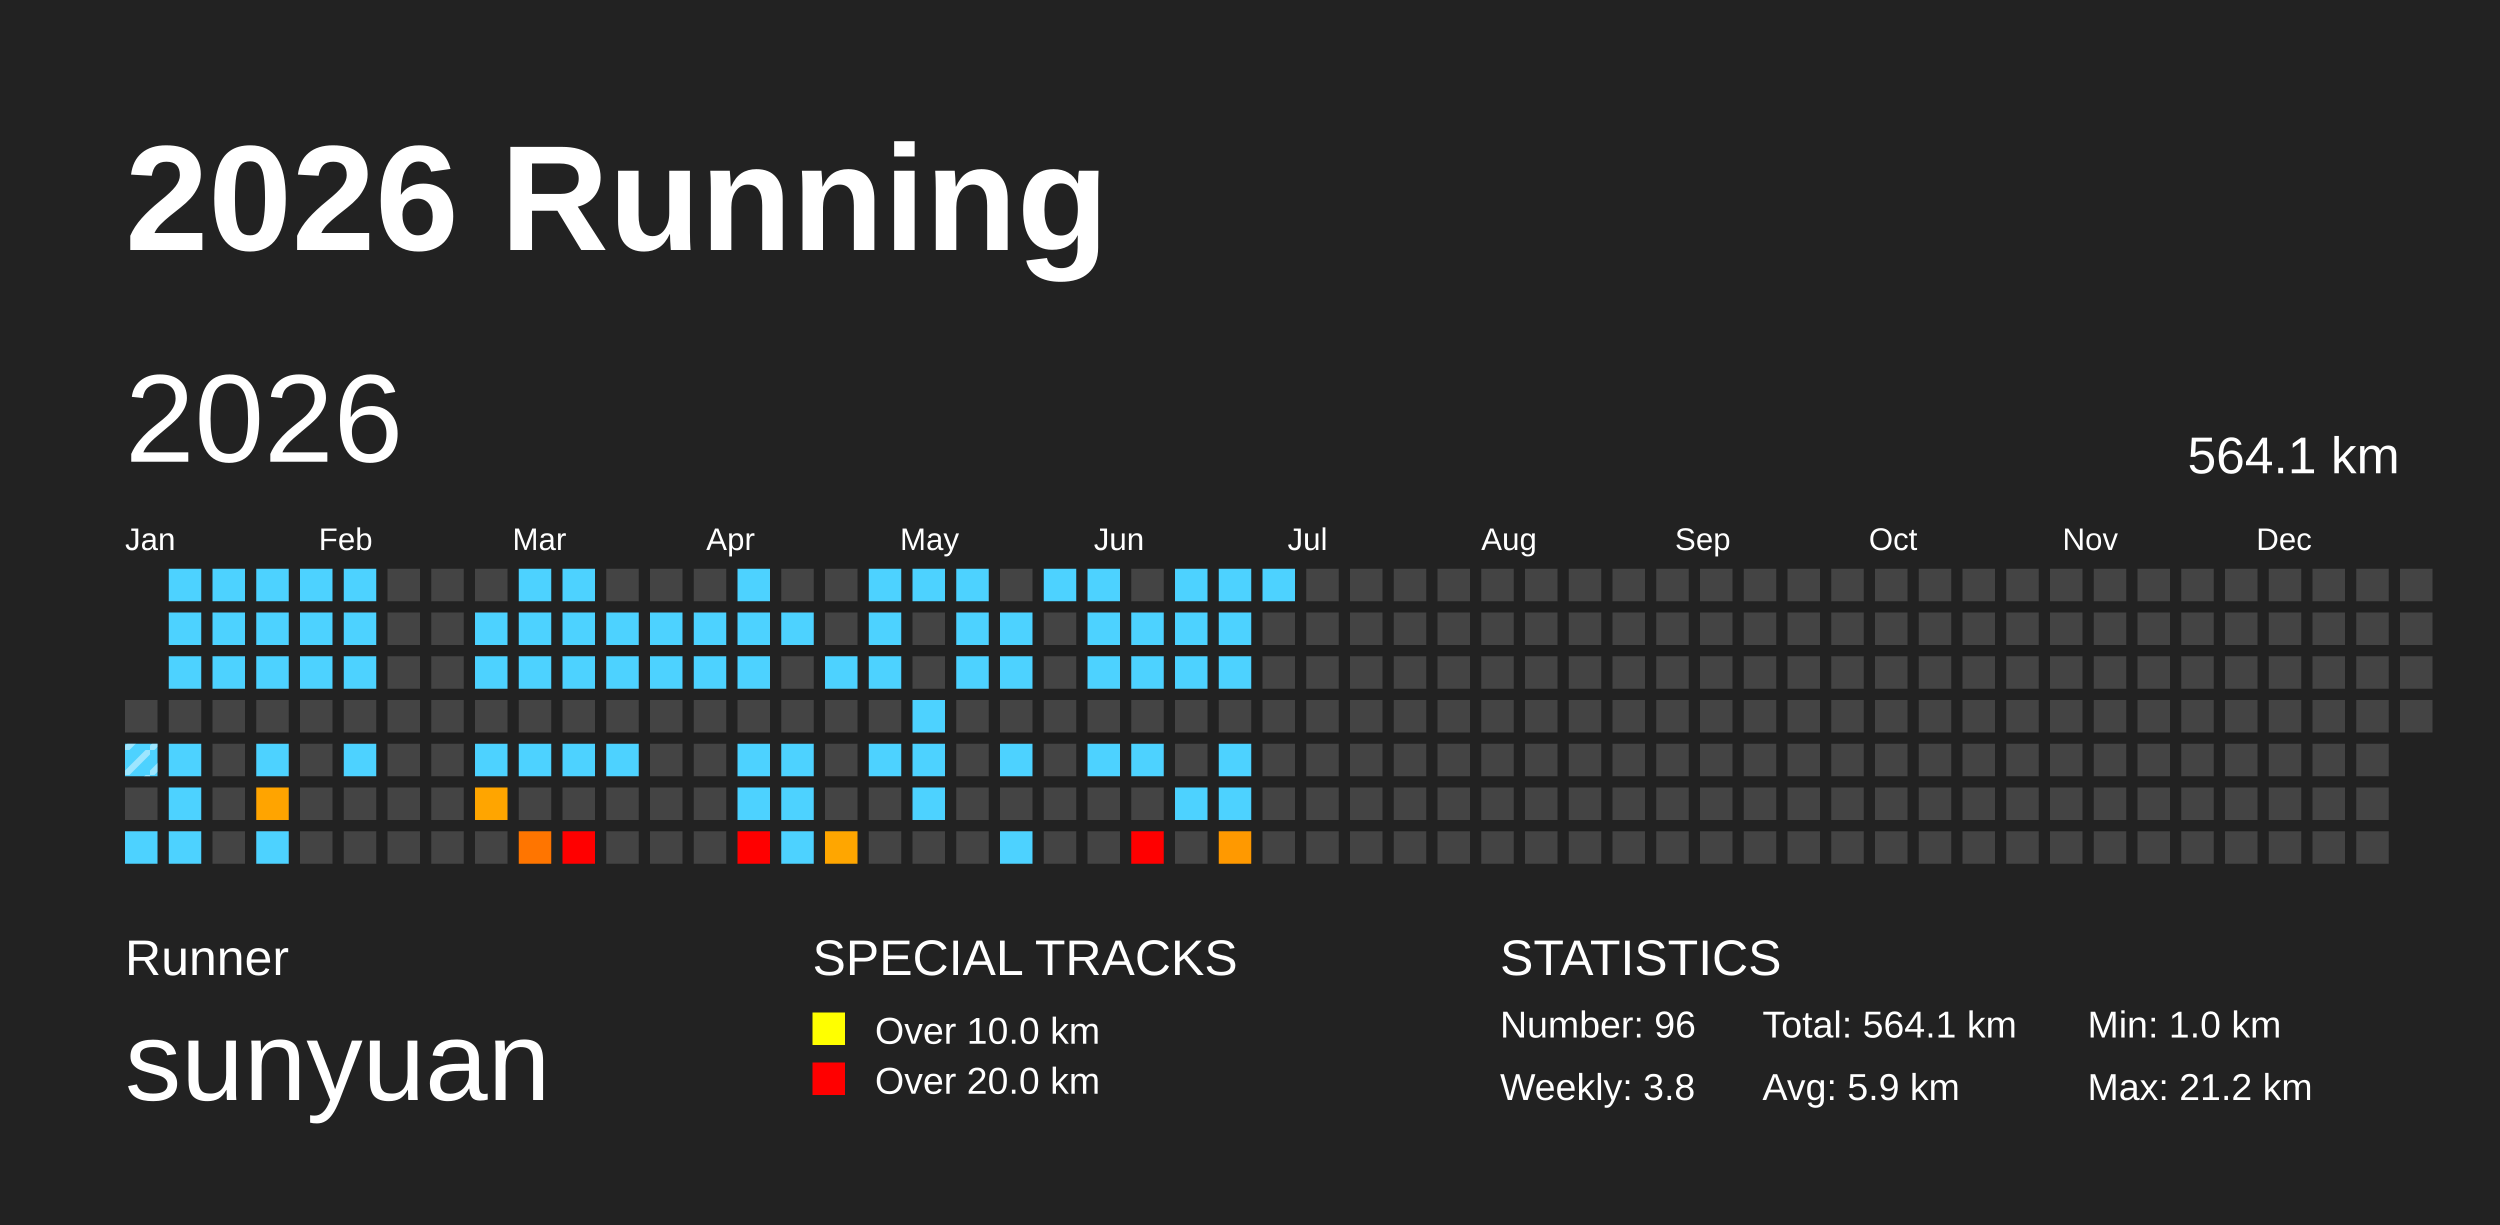
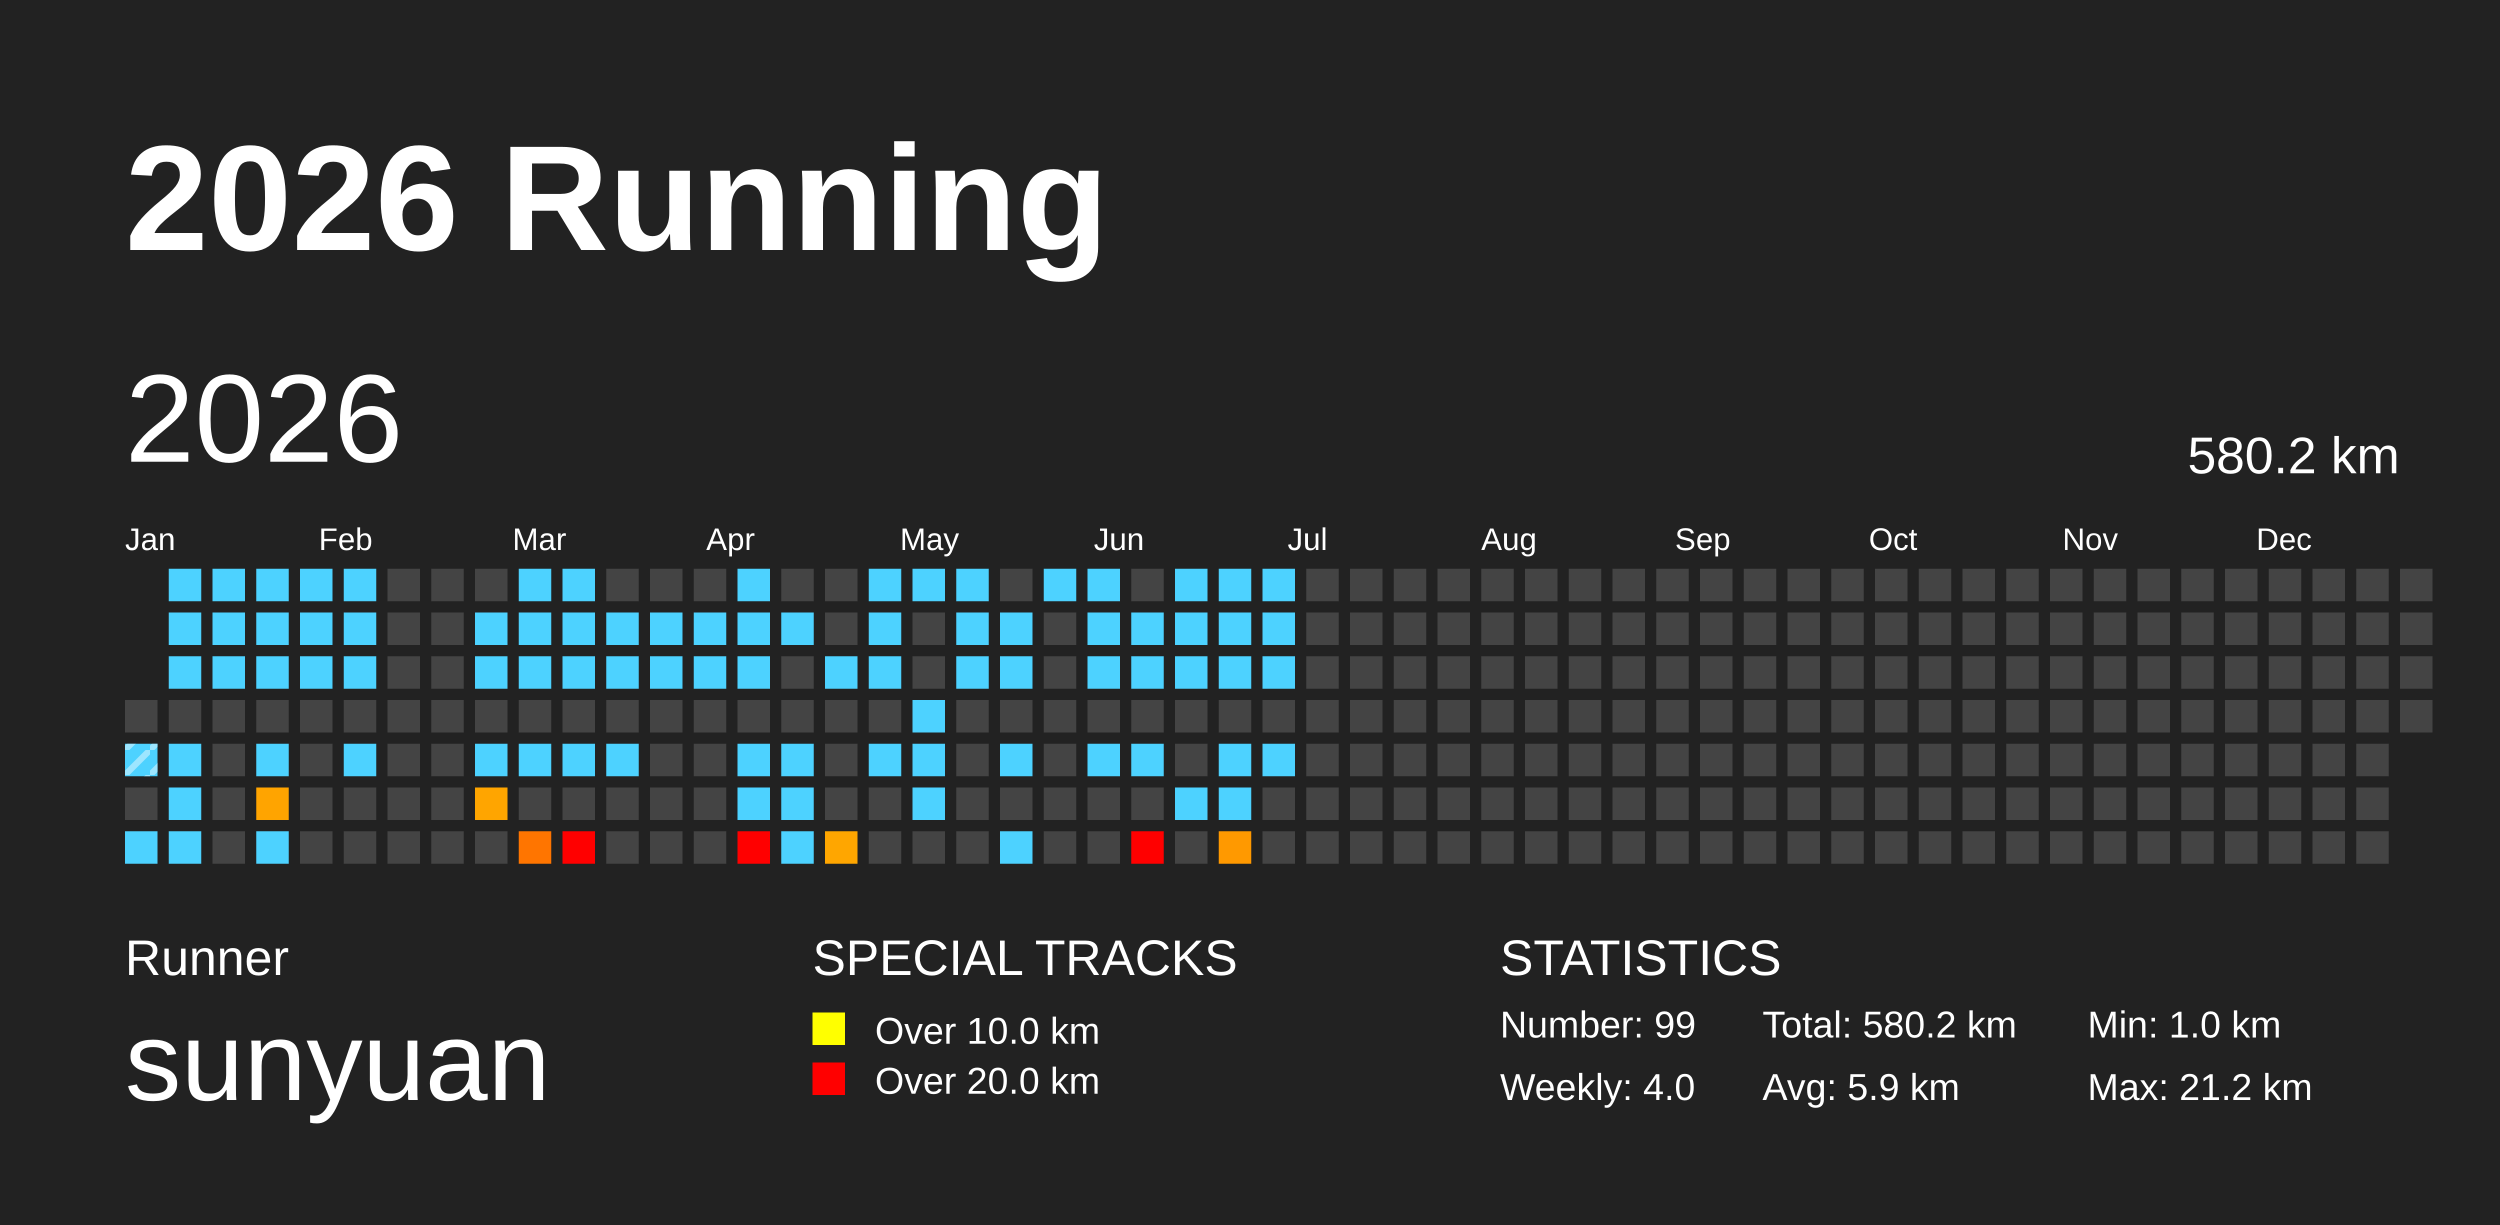
<svg xmlns="http://www.w3.org/2000/svg" baseProfile="full" height="98mm" version="1.1" viewBox="0,0,200,98" width="200mm">
  <defs>
    <pattern height="2" id="indoor-stripe" patternUnits="userSpaceOnUse" width="2">
      <line stroke="white" stroke-opacity="0.45" stroke-width="0.5" x1="0" x2="2" y1="2" y2="0" />
    </pattern>
  </defs>
  <rect fill="#222222" height="98" width="200" x="0" y="0" />
  <text fill="#FFFFFF" style="font-size:12px; font-family:Arial; font-weight:bold;" x="10" y="20">2026 Running</text>
  <text fill="#FFFFFF" style="font-size:4px; font-family:Arial" x="10" y="78">Runner</text>
  <text fill="#FFFFFF" style="font-size:9px; font-family:Arial" x="10" y="88">sunyuan</text>
  <text fill="#FFFFFF" style="font-size:4px; font-family:Arial" x="65" y="78">SPECIAL TRACKS</text>
  <rect fill="yellow" height="2.6" width="2.6" x="65" y="81" />
  <text fill="#FFFFFF" style="font-size:3px; font-family:Arial" x="70" y="83.5">Over 10.0 km</text>
  <rect fill="red" height="2.6" width="2.6" x="65" y="85" />
  <text fill="#FFFFFF" style="font-size:3px; font-family:Arial" x="70" y="87.5">Over 20.0 km</text>
  <text fill="#FFFFFF" style="font-size:4px; font-family:Arial" x="120" y="78">STATISTICS</text>
-   <text fill="#FFFFFF" style="font-size:3px; font-family:Arial" x="120" y="83">Number: 96</text>
-   <text fill="#FFFFFF" style="font-size:3px; font-family:Arial" x="120" y="88">Weekly: 3.8</text>
-   <text fill="#FFFFFF" style="font-size:3px; font-family:Arial" x="141" y="83">Total: 564.1 km</text>
+   <text fill="#FFFFFF" style="font-size:3px; font-family:Arial" x="120" y="83">Number: 99</text>
+   <text fill="#FFFFFF" style="font-size:3px; font-family:Arial" x="120" y="88">Weekly: 4.0</text>
+   <text fill="#FFFFFF" style="font-size:3px; font-family:Arial" x="141" y="83">Total: 580.2 km</text>
  <text fill="#FFFFFF" style="font-size:3px; font-family:Arial" x="141" y="88">Avg: 5.9 km</text>
  <text fill="#FFFFFF" style="font-size:3px; font-family:Arial" x="167" y="83">Min: 1.0 km</text>
  <text fill="#FFFFFF" style="font-size:3px; font-family:Arial" x="167" y="88">Max: 21.2 km</text>
  <text dominant-baseline="hanging" fill="#FFFFFF" style="font-size:10.0px; font-family:Arial;" x="10" y="30">2026</text>
-   <text dominant-baseline="hanging" fill="#FFFFFF" style="font-size:4.125px; font-family:Arial;" x="175" y="35">564.1 km</text>
+   <text dominant-baseline="hanging" fill="#FFFFFF" style="font-size:4.125px; font-family:Arial;" x="175" y="35">580.2 km</text>
  <text fill="#FFFFFF" style="font-size:2.5px; font-family:Arial" x="10.0" y="44">Jan</text>
  <text fill="#FFFFFF" style="font-size:2.5px; font-family:Arial" x="25.5" y="44">Feb</text>
  <text fill="#FFFFFF" style="font-size:2.5px; font-family:Arial" x="41.0" y="44">Mar</text>
  <text fill="#FFFFFF" style="font-size:2.5px; font-family:Arial" x="56.5" y="44">Apr</text>
  <text fill="#FFFFFF" style="font-size:2.5px; font-family:Arial" x="72.0" y="44">May</text>
  <text fill="#FFFFFF" style="font-size:2.5px; font-family:Arial" x="87.5" y="44">Jun</text>
  <text fill="#FFFFFF" style="font-size:2.5px; font-family:Arial" x="103.0" y="44">Jul</text>
  <text fill="#FFFFFF" style="font-size:2.5px; font-family:Arial" x="118.5" y="44">Aug</text>
  <text fill="#FFFFFF" style="font-size:2.5px; font-family:Arial" x="134.0" y="44">Sep</text>
  <text fill="#FFFFFF" style="font-size:2.5px; font-family:Arial" x="149.5" y="44">Oct</text>
  <text fill="#FFFFFF" style="font-size:2.5px; font-family:Arial" x="165.0" y="44">Nov</text>
  <text fill="#FFFFFF" style="font-size:2.5px; font-family:Arial" x="180.5" y="44">Dec</text>
  <rect fill="#444444" height="2.6" width="2.6" x="10.0" y="56.0" />
  <rect fill="#4dd2ff" height="2.6" width="2.6" x="10.0" y="59.5" />
  <rect fill="url(#indoor-stripe)" height="2.6" style="pointer-events: none;" width="2.6" x="10.0" y="59.5" />
  <rect fill="#444444" height="2.6" width="2.6" x="10.0" y="63.0" />
  <rect fill="#4dd2ff" height="2.6" width="2.6" x="10.0" y="66.5" />
  <rect fill="#4dd2ff" height="2.6" width="2.6" x="13.5" y="45.5" />
  <rect fill="#4dd2ff" height="2.6" width="2.6" x="13.5" y="49.0" />
  <rect fill="#4dd2ff" height="2.6" width="2.6" x="13.5" y="52.5" />
  <rect fill="#444444" height="2.6" width="2.6" x="13.5" y="56.0" />
  <rect fill="#4dd2ff" height="2.6" width="2.6" x="13.5" y="59.5" />
  <rect fill="#4dd2ff" height="2.6" width="2.6" x="13.5" y="63.0" />
  <rect fill="#4dd2ff" height="2.6" width="2.6" x="13.5" y="66.5" />
  <rect fill="#4dd2ff" height="2.6" width="2.6" x="17.0" y="45.5" />
  <rect fill="#4dd2ff" height="2.6" width="2.6" x="17.0" y="49.0" />
  <rect fill="#4dd2ff" height="2.6" width="2.6" x="17.0" y="52.5" />
  <rect fill="#444444" height="2.6" width="2.6" x="17.0" y="56.0" />
  <rect fill="#444444" height="2.6" width="2.6" x="17.0" y="59.5" />
  <rect fill="#444444" height="2.6" width="2.6" x="17.0" y="63.0" />
  <rect fill="#444444" height="2.6" width="2.6" x="17.0" y="66.5" />
  <rect fill="#4dd2ff" height="2.6" width="2.6" x="20.5" y="45.5" />
  <rect fill="#4dd2ff" height="2.6" width="2.6" x="20.5" y="49.0" />
  <rect fill="#4dd2ff" height="2.6" width="2.6" x="20.5" y="52.5" />
  <rect fill="#444444" height="2.6" width="2.6" x="20.5" y="56.0" />
  <rect fill="#4dd2ff" height="2.6" width="2.6" x="20.5" y="59.5" />
  <rect fill="#ffa400" height="2.6" width="2.6" x="20.5" y="63.0" />
  <rect fill="#4dd2ff" height="2.6" width="2.6" x="20.5" y="66.5" />
  <rect fill="#4dd2ff" height="2.6" width="2.6" x="24.0" y="45.5" />
  <rect fill="#4dd2ff" height="2.6" width="2.6" x="24.0" y="49.0" />
  <rect fill="#4dd2ff" height="2.6" width="2.6" x="24.0" y="52.5" />
  <rect fill="#444444" height="2.6" width="2.6" x="24.0" y="56.0" />
  <rect fill="#444444" height="2.6" width="2.6" x="24.0" y="59.5" />
  <rect fill="#444444" height="2.6" width="2.6" x="24.0" y="63.0" />
  <rect fill="#444444" height="2.6" width="2.6" x="24.0" y="66.5" />
  <rect fill="#4dd2ff" height="2.6" width="2.6" x="27.5" y="45.5" />
  <rect fill="#4dd2ff" height="2.6" width="2.6" x="27.5" y="49.0" />
  <rect fill="#4dd2ff" height="2.6" width="2.6" x="27.5" y="52.5" />
  <rect fill="#444444" height="2.6" width="2.6" x="27.5" y="56.0" />
  <rect fill="#4dd2ff" height="2.6" width="2.6" x="27.5" y="59.5" />
  <rect fill="#444444" height="2.6" width="2.6" x="27.5" y="63.0" />
  <rect fill="#444444" height="2.6" width="2.6" x="27.5" y="66.5" />
  <rect fill="#444444" height="2.6" width="2.6" x="31.0" y="45.5" />
  <rect fill="#444444" height="2.6" width="2.6" x="31.0" y="49.0" />
  <rect fill="#444444" height="2.6" width="2.6" x="31.0" y="52.5" />
  <rect fill="#444444" height="2.6" width="2.6" x="31.0" y="56.0" />
  <rect fill="#444444" height="2.6" width="2.6" x="31.0" y="59.5" />
  <rect fill="#444444" height="2.6" width="2.6" x="31.0" y="63.0" />
  <rect fill="#444444" height="2.6" width="2.6" x="31.0" y="66.5" />
  <rect fill="#444444" height="2.6" width="2.6" x="34.5" y="45.5" />
  <rect fill="#444444" height="2.6" width="2.6" x="34.5" y="49.0" />
  <rect fill="#444444" height="2.6" width="2.6" x="34.5" y="52.5" />
  <rect fill="#444444" height="2.6" width="2.6" x="34.5" y="56.0" />
  <rect fill="#444444" height="2.6" width="2.6" x="34.5" y="59.5" />
  <rect fill="#444444" height="2.6" width="2.6" x="34.5" y="63.0" />
  <rect fill="#444444" height="2.6" width="2.6" x="34.5" y="66.5" />
  <rect fill="#444444" height="2.6" width="2.6" x="38.0" y="45.5" />
  <rect fill="#4dd2ff" height="2.6" width="2.6" x="38.0" y="49.0" />
  <rect fill="#4dd2ff" height="2.6" width="2.6" x="38.0" y="52.5" />
  <rect fill="#444444" height="2.6" width="2.6" x="38.0" y="56.0" />
  <rect fill="#4dd2ff" height="2.6" width="2.6" x="38.0" y="59.5" />
  <rect fill="#ffa500" height="2.6" width="2.6" x="38.0" y="63.0" />
  <rect fill="#444444" height="2.6" width="2.6" x="38.0" y="66.5" />
  <rect fill="#4dd2ff" height="2.6" width="2.6" x="41.5" y="45.5" />
  <rect fill="#4dd2ff" height="2.6" width="2.6" x="41.5" y="49.0" />
  <rect fill="#4dd2ff" height="2.6" width="2.6" x="41.5" y="52.5" />
  <rect fill="#444444" height="2.6" width="2.6" x="41.5" y="56.0" />
  <rect fill="#4dd2ff" height="2.6" width="2.6" x="41.5" y="59.5" />
  <rect fill="#444444" height="2.6" width="2.6" x="41.5" y="63.0" />
  <rect fill="#ff7500" height="2.6" width="2.6" x="41.5" y="66.5" />
  <rect fill="#4dd2ff" height="2.6" width="2.6" x="45.0" y="45.5" />
  <rect fill="#4dd2ff" height="2.6" width="2.6" x="45.0" y="49.0" />
  <rect fill="#4dd2ff" height="2.6" width="2.6" x="45.0" y="52.5" />
  <rect fill="#444444" height="2.6" width="2.6" x="45.0" y="56.0" />
  <rect fill="#4dd2ff" height="2.6" width="2.6" x="45.0" y="59.5" />
  <rect fill="#444444" height="2.6" width="2.6" x="45.0" y="63.0" />
  <rect fill="red" height="2.6" width="2.6" x="45.0" y="66.5" />
  <rect fill="#444444" height="2.6" width="2.6" x="48.5" y="45.5" />
  <rect fill="#4dd2ff" height="2.6" width="2.6" x="48.5" y="49.0" />
  <rect fill="#4dd2ff" height="2.6" width="2.6" x="48.5" y="52.5" />
  <rect fill="#444444" height="2.6" width="2.6" x="48.5" y="56.0" />
  <rect fill="#4dd2ff" height="2.6" width="2.6" x="48.5" y="59.5" />
  <rect fill="#444444" height="2.6" width="2.6" x="48.5" y="63.0" />
  <rect fill="#444444" height="2.6" width="2.6" x="48.5" y="66.5" />
  <rect fill="#444444" height="2.6" width="2.6" x="52.0" y="45.5" />
  <rect fill="#4dd2ff" height="2.6" width="2.6" x="52.0" y="49.0" />
  <rect fill="#4dd2ff" height="2.6" width="2.6" x="52.0" y="52.5" />
  <rect fill="#444444" height="2.6" width="2.6" x="52.0" y="56.0" />
  <rect fill="#444444" height="2.6" width="2.6" x="52.0" y="59.5" />
  <rect fill="#444444" height="2.6" width="2.6" x="52.0" y="63.0" />
  <rect fill="#444444" height="2.6" width="2.6" x="52.0" y="66.5" />
  <rect fill="#444444" height="2.6" width="2.6" x="55.5" y="45.5" />
  <rect fill="#4dd2ff" height="2.6" width="2.6" x="55.5" y="49.0" />
  <rect fill="#4dd2ff" height="2.6" width="2.6" x="55.5" y="52.5" />
  <rect fill="#444444" height="2.6" width="2.6" x="55.5" y="56.0" />
  <rect fill="#444444" height="2.6" width="2.6" x="55.5" y="59.5" />
  <rect fill="#444444" height="2.6" width="2.6" x="55.5" y="63.0" />
  <rect fill="#444444" height="2.6" width="2.6" x="55.5" y="66.5" />
  <rect fill="#4dd2ff" height="2.6" width="2.6" x="59.0" y="45.5" />
  <rect fill="#4dd2ff" height="2.6" width="2.6" x="59.0" y="49.0" />
  <rect fill="#4dd2ff" height="2.6" width="2.6" x="59.0" y="52.5" />
  <rect fill="#444444" height="2.6" width="2.6" x="59.0" y="56.0" />
  <rect fill="#4dd2ff" height="2.6" width="2.6" x="59.0" y="59.5" />
  <rect fill="#4dd2ff" height="2.6" width="2.6" x="59.0" y="63.0" />
  <rect fill="red" height="2.6" width="2.6" x="59.0" y="66.5" />
  <rect fill="#444444" height="2.6" width="2.6" x="62.5" y="45.5" />
  <rect fill="#4dd2ff" height="2.6" width="2.6" x="62.5" y="49.0" />
  <rect fill="#444444" height="2.6" width="2.6" x="62.5" y="52.5" />
  <rect fill="#444444" height="2.6" width="2.6" x="62.5" y="56.0" />
  <rect fill="#4dd2ff" height="2.6" width="2.6" x="62.5" y="59.5" />
  <rect fill="#4dd2ff" height="2.6" width="2.6" x="62.5" y="63.0" />
  <rect fill="#4dd2ff" height="2.6" width="2.6" x="62.5" y="66.5" />
  <rect fill="#444444" height="2.6" width="2.6" x="66.0" y="45.5" />
  <rect fill="#444444" height="2.6" width="2.6" x="66.0" y="49.0" />
  <rect fill="#4dd2ff" height="2.6" width="2.6" x="66.0" y="52.5" />
  <rect fill="#444444" height="2.6" width="2.6" x="66.0" y="56.0" />
  <rect fill="#444444" height="2.6" width="2.6" x="66.0" y="59.5" />
  <rect fill="#444444" height="2.6" width="2.6" x="66.0" y="63.0" />
  <rect fill="#ffa600" height="2.6" width="2.6" x="66.0" y="66.5" />
  <rect fill="#4dd2ff" height="2.6" width="2.6" x="69.5" y="45.5" />
  <rect fill="#4dd2ff" height="2.6" width="2.6" x="69.5" y="49.0" />
  <rect fill="#4dd2ff" height="2.6" width="2.6" x="69.5" y="52.5" />
  <rect fill="#444444" height="2.6" width="2.6" x="69.5" y="56.0" />
  <rect fill="#4dd2ff" height="2.6" width="2.6" x="69.5" y="59.5" />
  <rect fill="#444444" height="2.6" width="2.6" x="69.5" y="63.0" />
  <rect fill="#444444" height="2.6" width="2.6" x="69.5" y="66.5" />
  <rect fill="#4dd2ff" height="2.6" width="2.6" x="73.0" y="45.5" />
  <rect fill="#444444" height="2.6" width="2.6" x="73.0" y="49.0" />
  <rect fill="#444444" height="2.6" width="2.6" x="73.0" y="52.5" />
  <rect fill="#4dd2ff" height="2.6" width="2.6" x="73.0" y="56.0" />
  <rect fill="#4dd2ff" height="2.6" width="2.6" x="73.0" y="59.5" />
  <rect fill="#4dd2ff" height="2.6" width="2.6" x="73.0" y="63.0" />
  <rect fill="#444444" height="2.6" width="2.6" x="73.0" y="66.5" />
  <rect fill="#4dd2ff" height="2.6" width="2.6" x="76.5" y="45.5" />
  <rect fill="#4dd2ff" height="2.6" width="2.6" x="76.5" y="49.0" />
  <rect fill="#4dd2ff" height="2.6" width="2.6" x="76.5" y="52.5" />
  <rect fill="#444444" height="2.6" width="2.6" x="76.5" y="56.0" />
  <rect fill="#444444" height="2.6" width="2.6" x="76.5" y="59.5" />
  <rect fill="#444444" height="2.6" width="2.6" x="76.5" y="63.0" />
  <rect fill="#444444" height="2.6" width="2.6" x="76.5" y="66.5" />
  <rect fill="#444444" height="2.6" width="2.6" x="80.0" y="45.5" />
  <rect fill="#4dd2ff" height="2.6" width="2.6" x="80.0" y="49.0" />
  <rect fill="#4dd2ff" height="2.6" width="2.6" x="80.0" y="52.5" />
  <rect fill="#444444" height="2.6" width="2.6" x="80.0" y="56.0" />
  <rect fill="#4dd2ff" height="2.6" width="2.6" x="80.0" y="59.5" />
  <rect fill="#444444" height="2.6" width="2.6" x="80.0" y="63.0" />
  <rect fill="#4dd2ff" height="2.6" width="2.6" x="80.0" y="66.5" />
  <rect fill="#4dd2ff" height="2.6" width="2.6" x="83.5" y="45.5" />
  <rect fill="#444444" height="2.6" width="2.6" x="83.5" y="49.0" />
  <rect fill="#444444" height="2.6" width="2.6" x="83.5" y="52.5" />
  <rect fill="#444444" height="2.6" width="2.6" x="83.5" y="56.0" />
  <rect fill="#444444" height="2.6" width="2.6" x="83.5" y="59.5" />
  <rect fill="#444444" height="2.6" width="2.6" x="83.5" y="63.0" />
  <rect fill="#444444" height="2.6" width="2.6" x="83.5" y="66.5" />
  <rect fill="#4dd2ff" height="2.6" width="2.6" x="87.0" y="45.5" />
  <rect fill="#4dd2ff" height="2.6" width="2.6" x="87.0" y="49.0" />
  <rect fill="#4dd2ff" height="2.6" width="2.6" x="87.0" y="52.5" />
  <rect fill="#444444" height="2.6" width="2.6" x="87.0" y="56.0" />
  <rect fill="#4dd2ff" height="2.6" width="2.6" x="87.0" y="59.5" />
  <rect fill="#444444" height="2.6" width="2.6" x="87.0" y="63.0" />
  <rect fill="#444444" height="2.6" width="2.6" x="87.0" y="66.5" />
  <rect fill="#444444" height="2.6" width="2.6" x="90.5" y="45.5" />
  <rect fill="#4dd2ff" height="2.6" width="2.6" x="90.5" y="49.0" />
  <rect fill="#4dd2ff" height="2.6" width="2.6" x="90.5" y="52.5" />
  <rect fill="#444444" height="2.6" width="2.6" x="90.5" y="56.0" />
  <rect fill="#4dd2ff" height="2.6" width="2.6" x="90.5" y="59.5" />
  <rect fill="#444444" height="2.6" width="2.6" x="90.5" y="63.0" />
  <rect fill="red" height="2.6" width="2.6" x="90.5" y="66.5" />
  <rect fill="#4dd2ff" height="2.6" width="2.6" x="94.0" y="45.5" />
  <rect fill="#4dd2ff" height="2.6" width="2.6" x="94.0" y="49.0" />
  <rect fill="#4dd2ff" height="2.6" width="2.6" x="94.0" y="52.5" />
  <rect fill="#444444" height="2.6" width="2.6" x="94.0" y="56.0" />
  <rect fill="#444444" height="2.6" width="2.6" x="94.0" y="59.5" />
  <rect fill="#4dd2ff" height="2.6" width="2.6" x="94.0" y="63.0" />
  <rect fill="#444444" height="2.6" width="2.6" x="94.0" y="66.5" />
  <rect fill="#4dd2ff" height="2.6" width="2.6" x="97.5" y="45.5" />
  <rect fill="#4dd2ff" height="2.6" width="2.6" x="97.5" y="49.0" />
  <rect fill="#4dd2ff" height="2.6" width="2.6" x="97.5" y="52.5" />
  <rect fill="#444444" height="2.6" width="2.6" x="97.5" y="56.0" />
  <rect fill="#4dd2ff" height="2.6" width="2.6" x="97.5" y="59.5" />
  <rect fill="#4dd2ff" height="2.6" width="2.6" x="97.5" y="63.0" />
  <rect fill="#ff9900" height="2.6" width="2.6" x="97.5" y="66.5" />
  <rect fill="#4dd2ff" height="2.6" width="2.6" x="101.0" y="45.5" />
-   <rect fill="#444444" height="2.6" width="2.6" x="101.0" y="49.0" />
-   <rect fill="#444444" height="2.6" width="2.6" x="101.0" y="52.5" />
+   <rect fill="#4dd2ff" height="2.6" width="2.6" x="101.0" y="49.0" />
+   <rect fill="#4dd2ff" height="2.6" width="2.6" x="101.0" y="52.5" />
  <rect fill="#444444" height="2.6" width="2.6" x="101.0" y="56.0" />
-   <rect fill="#444444" height="2.6" width="2.6" x="101.0" y="59.5" />
+   <rect fill="#4dd2ff" height="2.6" width="2.6" x="101.0" y="59.5" />
  <rect fill="#444444" height="2.6" width="2.6" x="101.0" y="63.0" />
  <rect fill="#444444" height="2.6" width="2.6" x="101.0" y="66.5" />
  <rect fill="#444444" height="2.6" width="2.6" x="104.5" y="45.5" />
  <rect fill="#444444" height="2.6" width="2.6" x="104.5" y="49.0" />
  <rect fill="#444444" height="2.6" width="2.6" x="104.5" y="52.5" />
  <rect fill="#444444" height="2.6" width="2.6" x="104.5" y="56.0" />
  <rect fill="#444444" height="2.6" width="2.6" x="104.5" y="59.5" />
  <rect fill="#444444" height="2.6" width="2.6" x="104.5" y="63.0" />
  <rect fill="#444444" height="2.6" width="2.6" x="104.5" y="66.5" />
  <rect fill="#444444" height="2.6" width="2.6" x="108.0" y="45.5" />
  <rect fill="#444444" height="2.6" width="2.6" x="108.0" y="49.0" />
  <rect fill="#444444" height="2.6" width="2.6" x="108.0" y="52.5" />
  <rect fill="#444444" height="2.6" width="2.6" x="108.0" y="56.0" />
  <rect fill="#444444" height="2.6" width="2.6" x="108.0" y="59.5" />
  <rect fill="#444444" height="2.6" width="2.6" x="108.0" y="63.0" />
  <rect fill="#444444" height="2.6" width="2.6" x="108.0" y="66.5" />
  <rect fill="#444444" height="2.6" width="2.6" x="111.5" y="45.5" />
  <rect fill="#444444" height="2.6" width="2.6" x="111.5" y="49.0" />
  <rect fill="#444444" height="2.6" width="2.6" x="111.5" y="52.5" />
  <rect fill="#444444" height="2.6" width="2.6" x="111.5" y="56.0" />
  <rect fill="#444444" height="2.6" width="2.6" x="111.5" y="59.5" />
  <rect fill="#444444" height="2.6" width="2.6" x="111.5" y="63.0" />
  <rect fill="#444444" height="2.6" width="2.6" x="111.5" y="66.5" />
  <rect fill="#444444" height="2.6" width="2.6" x="115.0" y="45.5" />
  <rect fill="#444444" height="2.6" width="2.6" x="115.0" y="49.0" />
  <rect fill="#444444" height="2.6" width="2.6" x="115.0" y="52.5" />
  <rect fill="#444444" height="2.6" width="2.6" x="115.0" y="56.0" />
  <rect fill="#444444" height="2.6" width="2.6" x="115.0" y="59.5" />
  <rect fill="#444444" height="2.6" width="2.6" x="115.0" y="63.0" />
  <rect fill="#444444" height="2.6" width="2.6" x="115.0" y="66.5" />
  <rect fill="#444444" height="2.6" width="2.6" x="118.5" y="45.5" />
  <rect fill="#444444" height="2.6" width="2.6" x="118.5" y="49.0" />
  <rect fill="#444444" height="2.6" width="2.6" x="118.5" y="52.5" />
  <rect fill="#444444" height="2.6" width="2.6" x="118.5" y="56.0" />
  <rect fill="#444444" height="2.6" width="2.6" x="118.5" y="59.5" />
  <rect fill="#444444" height="2.6" width="2.6" x="118.5" y="63.0" />
  <rect fill="#444444" height="2.6" width="2.6" x="118.5" y="66.5" />
  <rect fill="#444444" height="2.6" width="2.6" x="122.0" y="45.5" />
  <rect fill="#444444" height="2.6" width="2.6" x="122.0" y="49.0" />
  <rect fill="#444444" height="2.6" width="2.6" x="122.0" y="52.5" />
  <rect fill="#444444" height="2.6" width="2.6" x="122.0" y="56.0" />
  <rect fill="#444444" height="2.6" width="2.6" x="122.0" y="59.5" />
  <rect fill="#444444" height="2.6" width="2.6" x="122.0" y="63.0" />
  <rect fill="#444444" height="2.6" width="2.6" x="122.0" y="66.5" />
  <rect fill="#444444" height="2.6" width="2.6" x="125.5" y="45.5" />
  <rect fill="#444444" height="2.6" width="2.6" x="125.5" y="49.0" />
  <rect fill="#444444" height="2.6" width="2.6" x="125.5" y="52.5" />
  <rect fill="#444444" height="2.6" width="2.6" x="125.5" y="56.0" />
  <rect fill="#444444" height="2.6" width="2.6" x="125.5" y="59.5" />
  <rect fill="#444444" height="2.6" width="2.6" x="125.5" y="63.0" />
  <rect fill="#444444" height="2.6" width="2.6" x="125.5" y="66.5" />
  <rect fill="#444444" height="2.6" width="2.6" x="129.0" y="45.5" />
  <rect fill="#444444" height="2.6" width="2.6" x="129.0" y="49.0" />
  <rect fill="#444444" height="2.6" width="2.6" x="129.0" y="52.5" />
  <rect fill="#444444" height="2.6" width="2.6" x="129.0" y="56.0" />
  <rect fill="#444444" height="2.6" width="2.6" x="129.0" y="59.5" />
  <rect fill="#444444" height="2.6" width="2.6" x="129.0" y="63.0" />
  <rect fill="#444444" height="2.6" width="2.6" x="129.0" y="66.5" />
  <rect fill="#444444" height="2.6" width="2.6" x="132.5" y="45.5" />
  <rect fill="#444444" height="2.6" width="2.6" x="132.5" y="49.0" />
  <rect fill="#444444" height="2.6" width="2.6" x="132.5" y="52.5" />
  <rect fill="#444444" height="2.6" width="2.6" x="132.5" y="56.0" />
  <rect fill="#444444" height="2.6" width="2.6" x="132.5" y="59.5" />
  <rect fill="#444444" height="2.6" width="2.6" x="132.5" y="63.0" />
  <rect fill="#444444" height="2.6" width="2.6" x="132.5" y="66.5" />
  <rect fill="#444444" height="2.6" width="2.6" x="136.0" y="45.5" />
  <rect fill="#444444" height="2.6" width="2.6" x="136.0" y="49.0" />
  <rect fill="#444444" height="2.6" width="2.6" x="136.0" y="52.5" />
  <rect fill="#444444" height="2.6" width="2.6" x="136.0" y="56.0" />
  <rect fill="#444444" height="2.6" width="2.6" x="136.0" y="59.5" />
  <rect fill="#444444" height="2.6" width="2.6" x="136.0" y="63.0" />
  <rect fill="#444444" height="2.6" width="2.6" x="136.0" y="66.5" />
  <rect fill="#444444" height="2.6" width="2.6" x="139.5" y="45.5" />
  <rect fill="#444444" height="2.6" width="2.6" x="139.5" y="49.0" />
  <rect fill="#444444" height="2.6" width="2.6" x="139.5" y="52.5" />
  <rect fill="#444444" height="2.6" width="2.6" x="139.5" y="56.0" />
  <rect fill="#444444" height="2.6" width="2.6" x="139.5" y="59.5" />
  <rect fill="#444444" height="2.6" width="2.6" x="139.5" y="63.0" />
  <rect fill="#444444" height="2.6" width="2.6" x="139.5" y="66.5" />
  <rect fill="#444444" height="2.6" width="2.6" x="143.0" y="45.5" />
  <rect fill="#444444" height="2.6" width="2.6" x="143.0" y="49.0" />
  <rect fill="#444444" height="2.6" width="2.6" x="143.0" y="52.5" />
  <rect fill="#444444" height="2.6" width="2.6" x="143.0" y="56.0" />
  <rect fill="#444444" height="2.6" width="2.6" x="143.0" y="59.5" />
  <rect fill="#444444" height="2.6" width="2.6" x="143.0" y="63.0" />
  <rect fill="#444444" height="2.6" width="2.6" x="143.0" y="66.5" />
  <rect fill="#444444" height="2.6" width="2.6" x="146.5" y="45.5" />
  <rect fill="#444444" height="2.6" width="2.6" x="146.5" y="49.0" />
  <rect fill="#444444" height="2.6" width="2.6" x="146.5" y="52.5" />
  <rect fill="#444444" height="2.6" width="2.6" x="146.5" y="56.0" />
  <rect fill="#444444" height="2.6" width="2.6" x="146.5" y="59.5" />
  <rect fill="#444444" height="2.6" width="2.6" x="146.5" y="63.0" />
  <rect fill="#444444" height="2.6" width="2.6" x="146.5" y="66.5" />
  <rect fill="#444444" height="2.6" width="2.6" x="150.0" y="45.5" />
  <rect fill="#444444" height="2.6" width="2.6" x="150.0" y="49.0" />
  <rect fill="#444444" height="2.6" width="2.6" x="150.0" y="52.5" />
  <rect fill="#444444" height="2.6" width="2.6" x="150.0" y="56.0" />
  <rect fill="#444444" height="2.6" width="2.6" x="150.0" y="59.5" />
  <rect fill="#444444" height="2.6" width="2.6" x="150.0" y="63.0" />
  <rect fill="#444444" height="2.6" width="2.6" x="150.0" y="66.5" />
  <rect fill="#444444" height="2.6" width="2.6" x="153.5" y="45.5" />
  <rect fill="#444444" height="2.6" width="2.6" x="153.5" y="49.0" />
  <rect fill="#444444" height="2.6" width="2.6" x="153.5" y="52.5" />
  <rect fill="#444444" height="2.6" width="2.6" x="153.5" y="56.0" />
  <rect fill="#444444" height="2.6" width="2.6" x="153.5" y="59.5" />
  <rect fill="#444444" height="2.6" width="2.6" x="153.5" y="63.0" />
  <rect fill="#444444" height="2.6" width="2.6" x="153.5" y="66.5" />
  <rect fill="#444444" height="2.6" width="2.6" x="157.0" y="45.5" />
  <rect fill="#444444" height="2.6" width="2.6" x="157.0" y="49.0" />
  <rect fill="#444444" height="2.6" width="2.6" x="157.0" y="52.5" />
  <rect fill="#444444" height="2.6" width="2.6" x="157.0" y="56.0" />
  <rect fill="#444444" height="2.6" width="2.6" x="157.0" y="59.5" />
  <rect fill="#444444" height="2.6" width="2.6" x="157.0" y="63.0" />
  <rect fill="#444444" height="2.6" width="2.6" x="157.0" y="66.5" />
  <rect fill="#444444" height="2.6" width="2.6" x="160.5" y="45.5" />
  <rect fill="#444444" height="2.6" width="2.6" x="160.5" y="49.0" />
  <rect fill="#444444" height="2.6" width="2.6" x="160.5" y="52.5" />
  <rect fill="#444444" height="2.6" width="2.6" x="160.5" y="56.0" />
  <rect fill="#444444" height="2.6" width="2.6" x="160.5" y="59.5" />
  <rect fill="#444444" height="2.6" width="2.6" x="160.5" y="63.0" />
  <rect fill="#444444" height="2.6" width="2.6" x="160.5" y="66.5" />
  <rect fill="#444444" height="2.6" width="2.6" x="164.0" y="45.5" />
  <rect fill="#444444" height="2.6" width="2.6" x="164.0" y="49.0" />
  <rect fill="#444444" height="2.6" width="2.6" x="164.0" y="52.5" />
  <rect fill="#444444" height="2.6" width="2.6" x="164.0" y="56.0" />
  <rect fill="#444444" height="2.6" width="2.6" x="164.0" y="59.5" />
  <rect fill="#444444" height="2.6" width="2.6" x="164.0" y="63.0" />
  <rect fill="#444444" height="2.6" width="2.6" x="164.0" y="66.5" />
  <rect fill="#444444" height="2.6" width="2.6" x="167.5" y="45.5" />
  <rect fill="#444444" height="2.6" width="2.6" x="167.5" y="49.0" />
  <rect fill="#444444" height="2.6" width="2.6" x="167.5" y="52.5" />
  <rect fill="#444444" height="2.6" width="2.6" x="167.5" y="56.0" />
  <rect fill="#444444" height="2.6" width="2.6" x="167.5" y="59.5" />
  <rect fill="#444444" height="2.6" width="2.6" x="167.5" y="63.0" />
  <rect fill="#444444" height="2.6" width="2.6" x="167.5" y="66.5" />
  <rect fill="#444444" height="2.6" width="2.6" x="171.0" y="45.5" />
  <rect fill="#444444" height="2.6" width="2.6" x="171.0" y="49.0" />
  <rect fill="#444444" height="2.6" width="2.6" x="171.0" y="52.5" />
  <rect fill="#444444" height="2.6" width="2.6" x="171.0" y="56.0" />
  <rect fill="#444444" height="2.6" width="2.6" x="171.0" y="59.5" />
  <rect fill="#444444" height="2.6" width="2.6" x="171.0" y="63.0" />
  <rect fill="#444444" height="2.6" width="2.6" x="171.0" y="66.5" />
  <rect fill="#444444" height="2.6" width="2.6" x="174.5" y="45.5" />
  <rect fill="#444444" height="2.6" width="2.6" x="174.5" y="49.0" />
  <rect fill="#444444" height="2.6" width="2.6" x="174.5" y="52.5" />
  <rect fill="#444444" height="2.6" width="2.6" x="174.5" y="56.0" />
  <rect fill="#444444" height="2.6" width="2.6" x="174.5" y="59.5" />
  <rect fill="#444444" height="2.6" width="2.6" x="174.5" y="63.0" />
  <rect fill="#444444" height="2.6" width="2.6" x="174.5" y="66.5" />
  <rect fill="#444444" height="2.6" width="2.6" x="178.0" y="45.5" />
  <rect fill="#444444" height="2.6" width="2.6" x="178.0" y="49.0" />
  <rect fill="#444444" height="2.6" width="2.6" x="178.0" y="52.5" />
  <rect fill="#444444" height="2.6" width="2.6" x="178.0" y="56.0" />
  <rect fill="#444444" height="2.6" width="2.6" x="178.0" y="59.5" />
  <rect fill="#444444" height="2.6" width="2.6" x="178.0" y="63.0" />
  <rect fill="#444444" height="2.6" width="2.6" x="178.0" y="66.5" />
  <rect fill="#444444" height="2.6" width="2.6" x="181.5" y="45.5" />
  <rect fill="#444444" height="2.6" width="2.6" x="181.5" y="49.0" />
  <rect fill="#444444" height="2.6" width="2.6" x="181.5" y="52.5" />
  <rect fill="#444444" height="2.6" width="2.6" x="181.5" y="56.0" />
  <rect fill="#444444" height="2.6" width="2.6" x="181.5" y="59.5" />
  <rect fill="#444444" height="2.6" width="2.6" x="181.5" y="63.0" />
  <rect fill="#444444" height="2.6" width="2.6" x="181.5" y="66.5" />
  <rect fill="#444444" height="2.6" width="2.6" x="185.0" y="45.5" />
  <rect fill="#444444" height="2.6" width="2.6" x="185.0" y="49.0" />
  <rect fill="#444444" height="2.6" width="2.6" x="185.0" y="52.5" />
  <rect fill="#444444" height="2.6" width="2.6" x="185.0" y="56.0" />
  <rect fill="#444444" height="2.6" width="2.6" x="185.0" y="59.5" />
  <rect fill="#444444" height="2.6" width="2.6" x="185.0" y="63.0" />
  <rect fill="#444444" height="2.6" width="2.6" x="185.0" y="66.5" />
  <rect fill="#444444" height="2.6" width="2.6" x="188.5" y="45.5" />
  <rect fill="#444444" height="2.6" width="2.6" x="188.5" y="49.0" />
  <rect fill="#444444" height="2.6" width="2.6" x="188.5" y="52.5" />
  <rect fill="#444444" height="2.6" width="2.6" x="188.5" y="56.0" />
  <rect fill="#444444" height="2.6" width="2.6" x="188.5" y="59.5" />
  <rect fill="#444444" height="2.6" width="2.6" x="188.5" y="63.0" />
  <rect fill="#444444" height="2.6" width="2.6" x="188.5" y="66.5" />
  <rect fill="#444444" height="2.6" width="2.6" x="192.0" y="45.5" />
  <rect fill="#444444" height="2.6" width="2.6" x="192.0" y="49.0" />
  <rect fill="#444444" height="2.6" width="2.6" x="192.0" y="52.5" />
  <rect fill="#444444" height="2.6" width="2.6" x="192.0" y="56.0" />
</svg>
